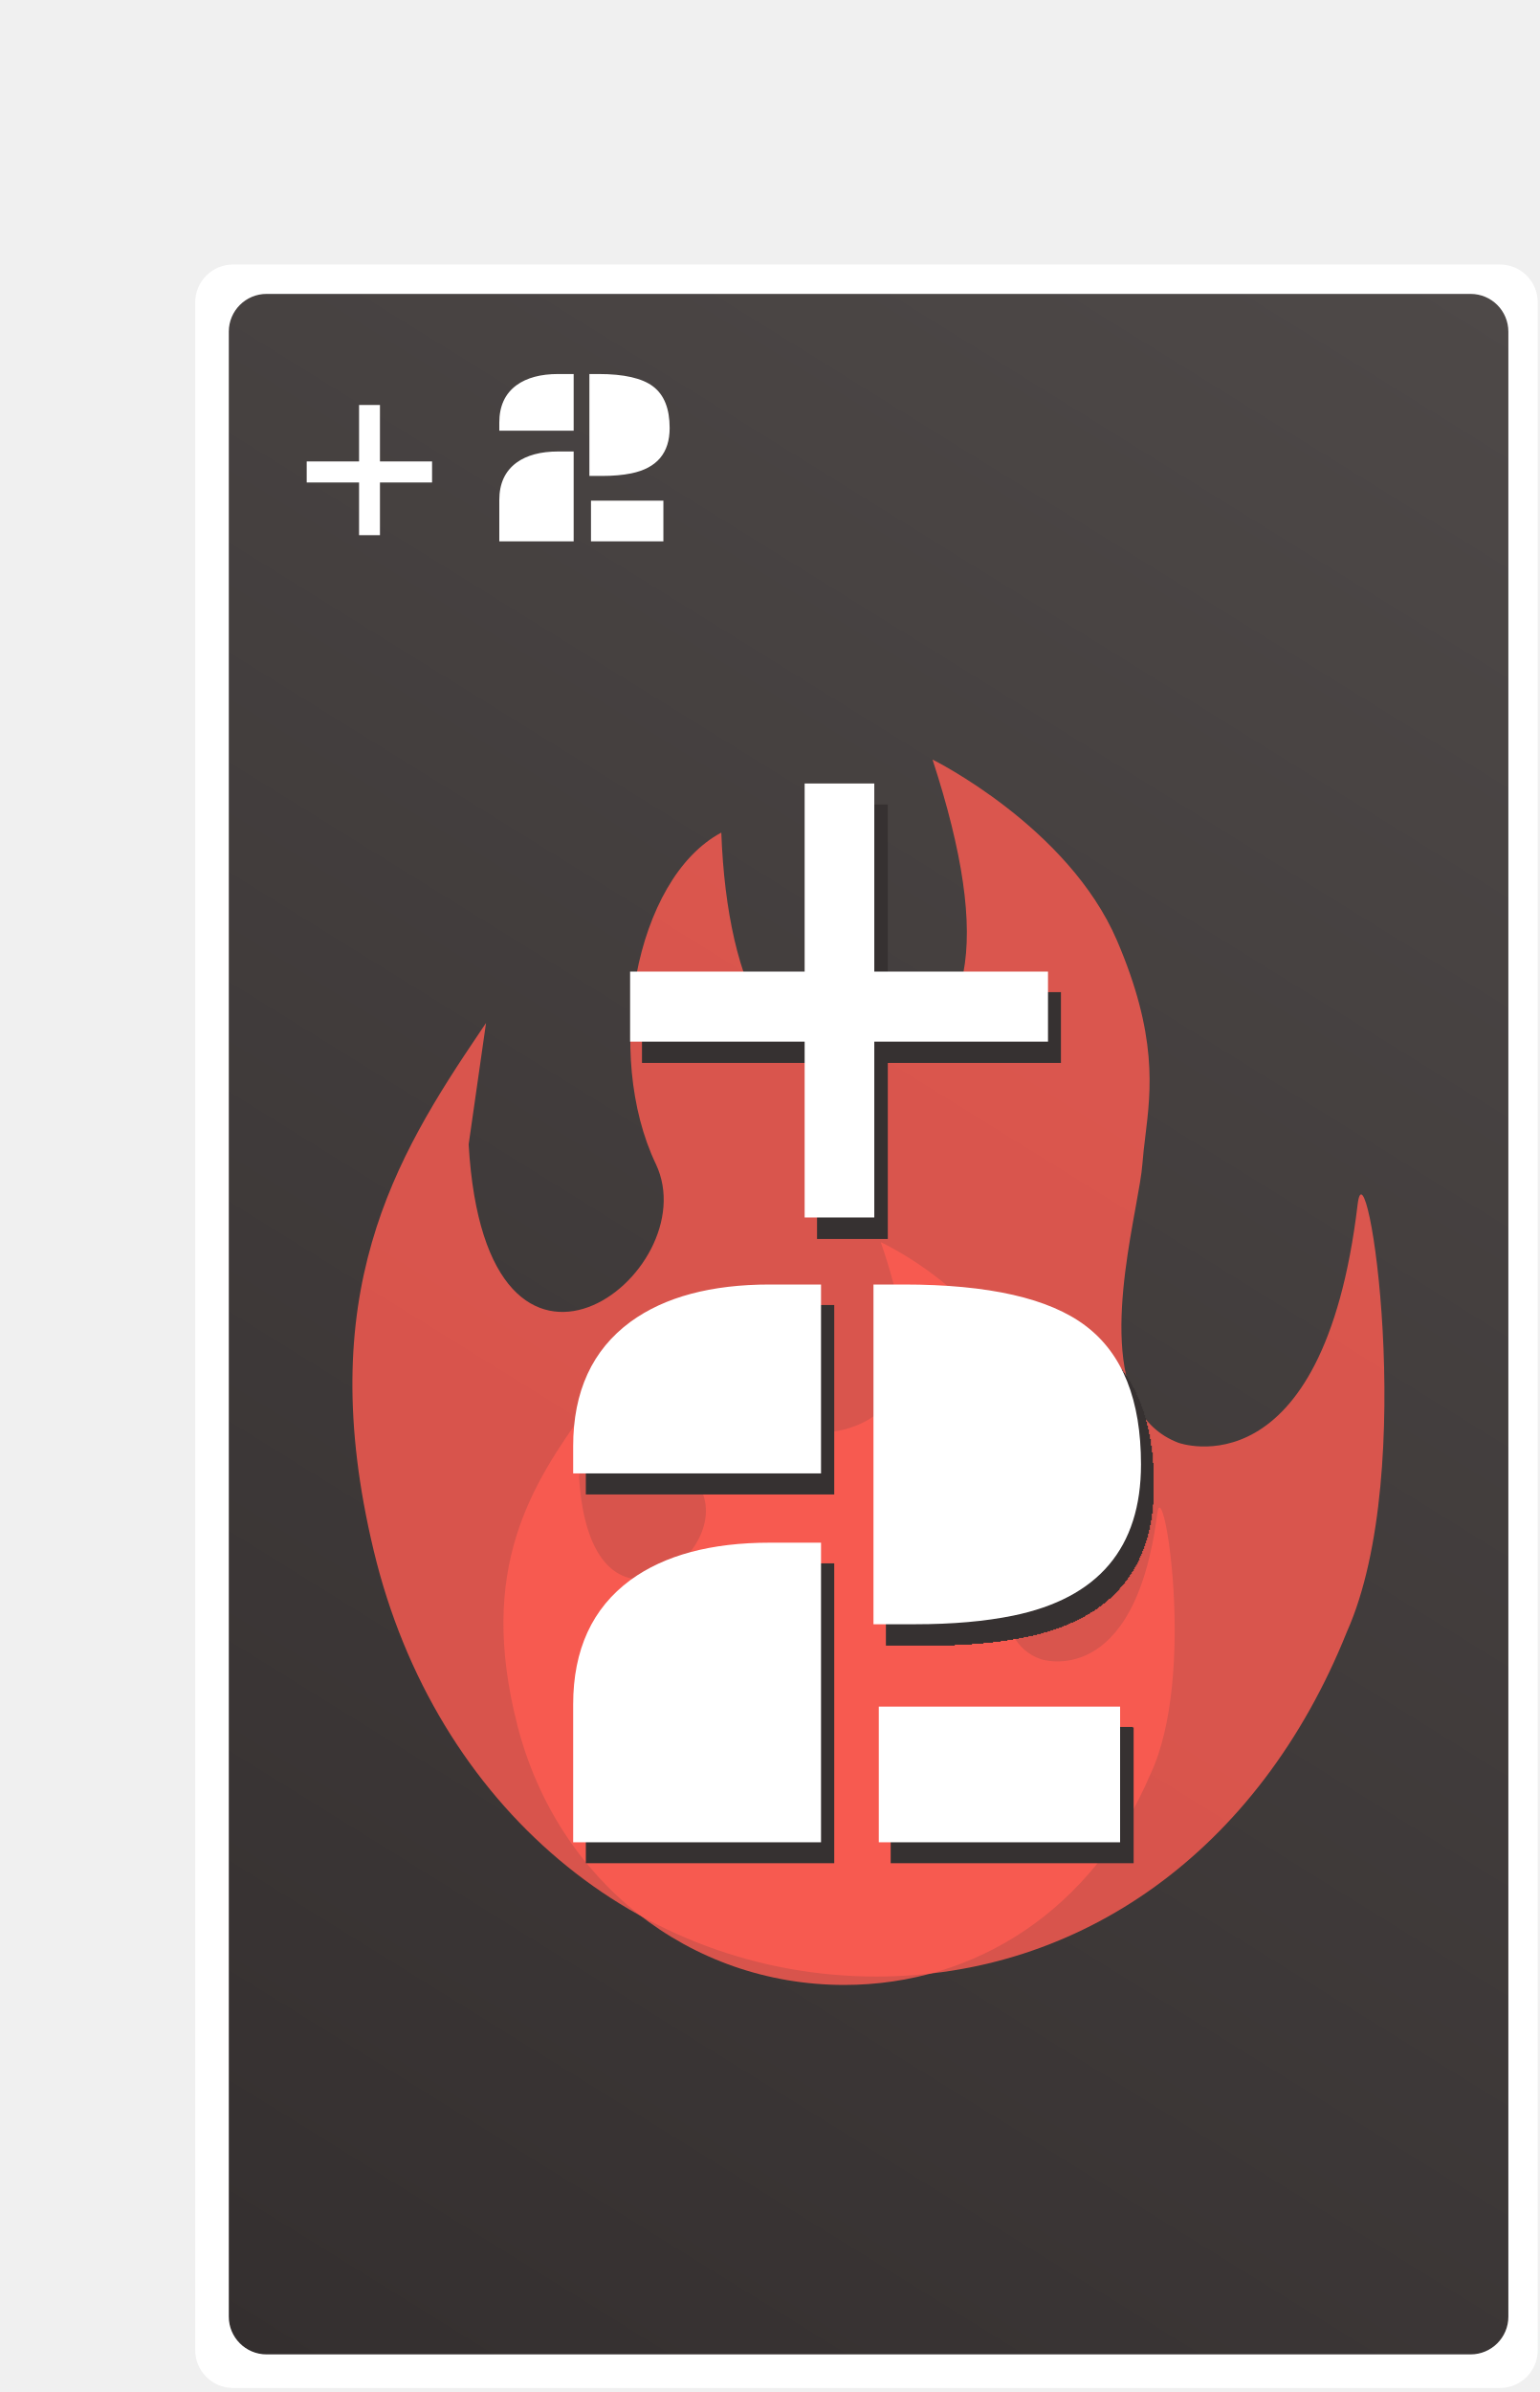
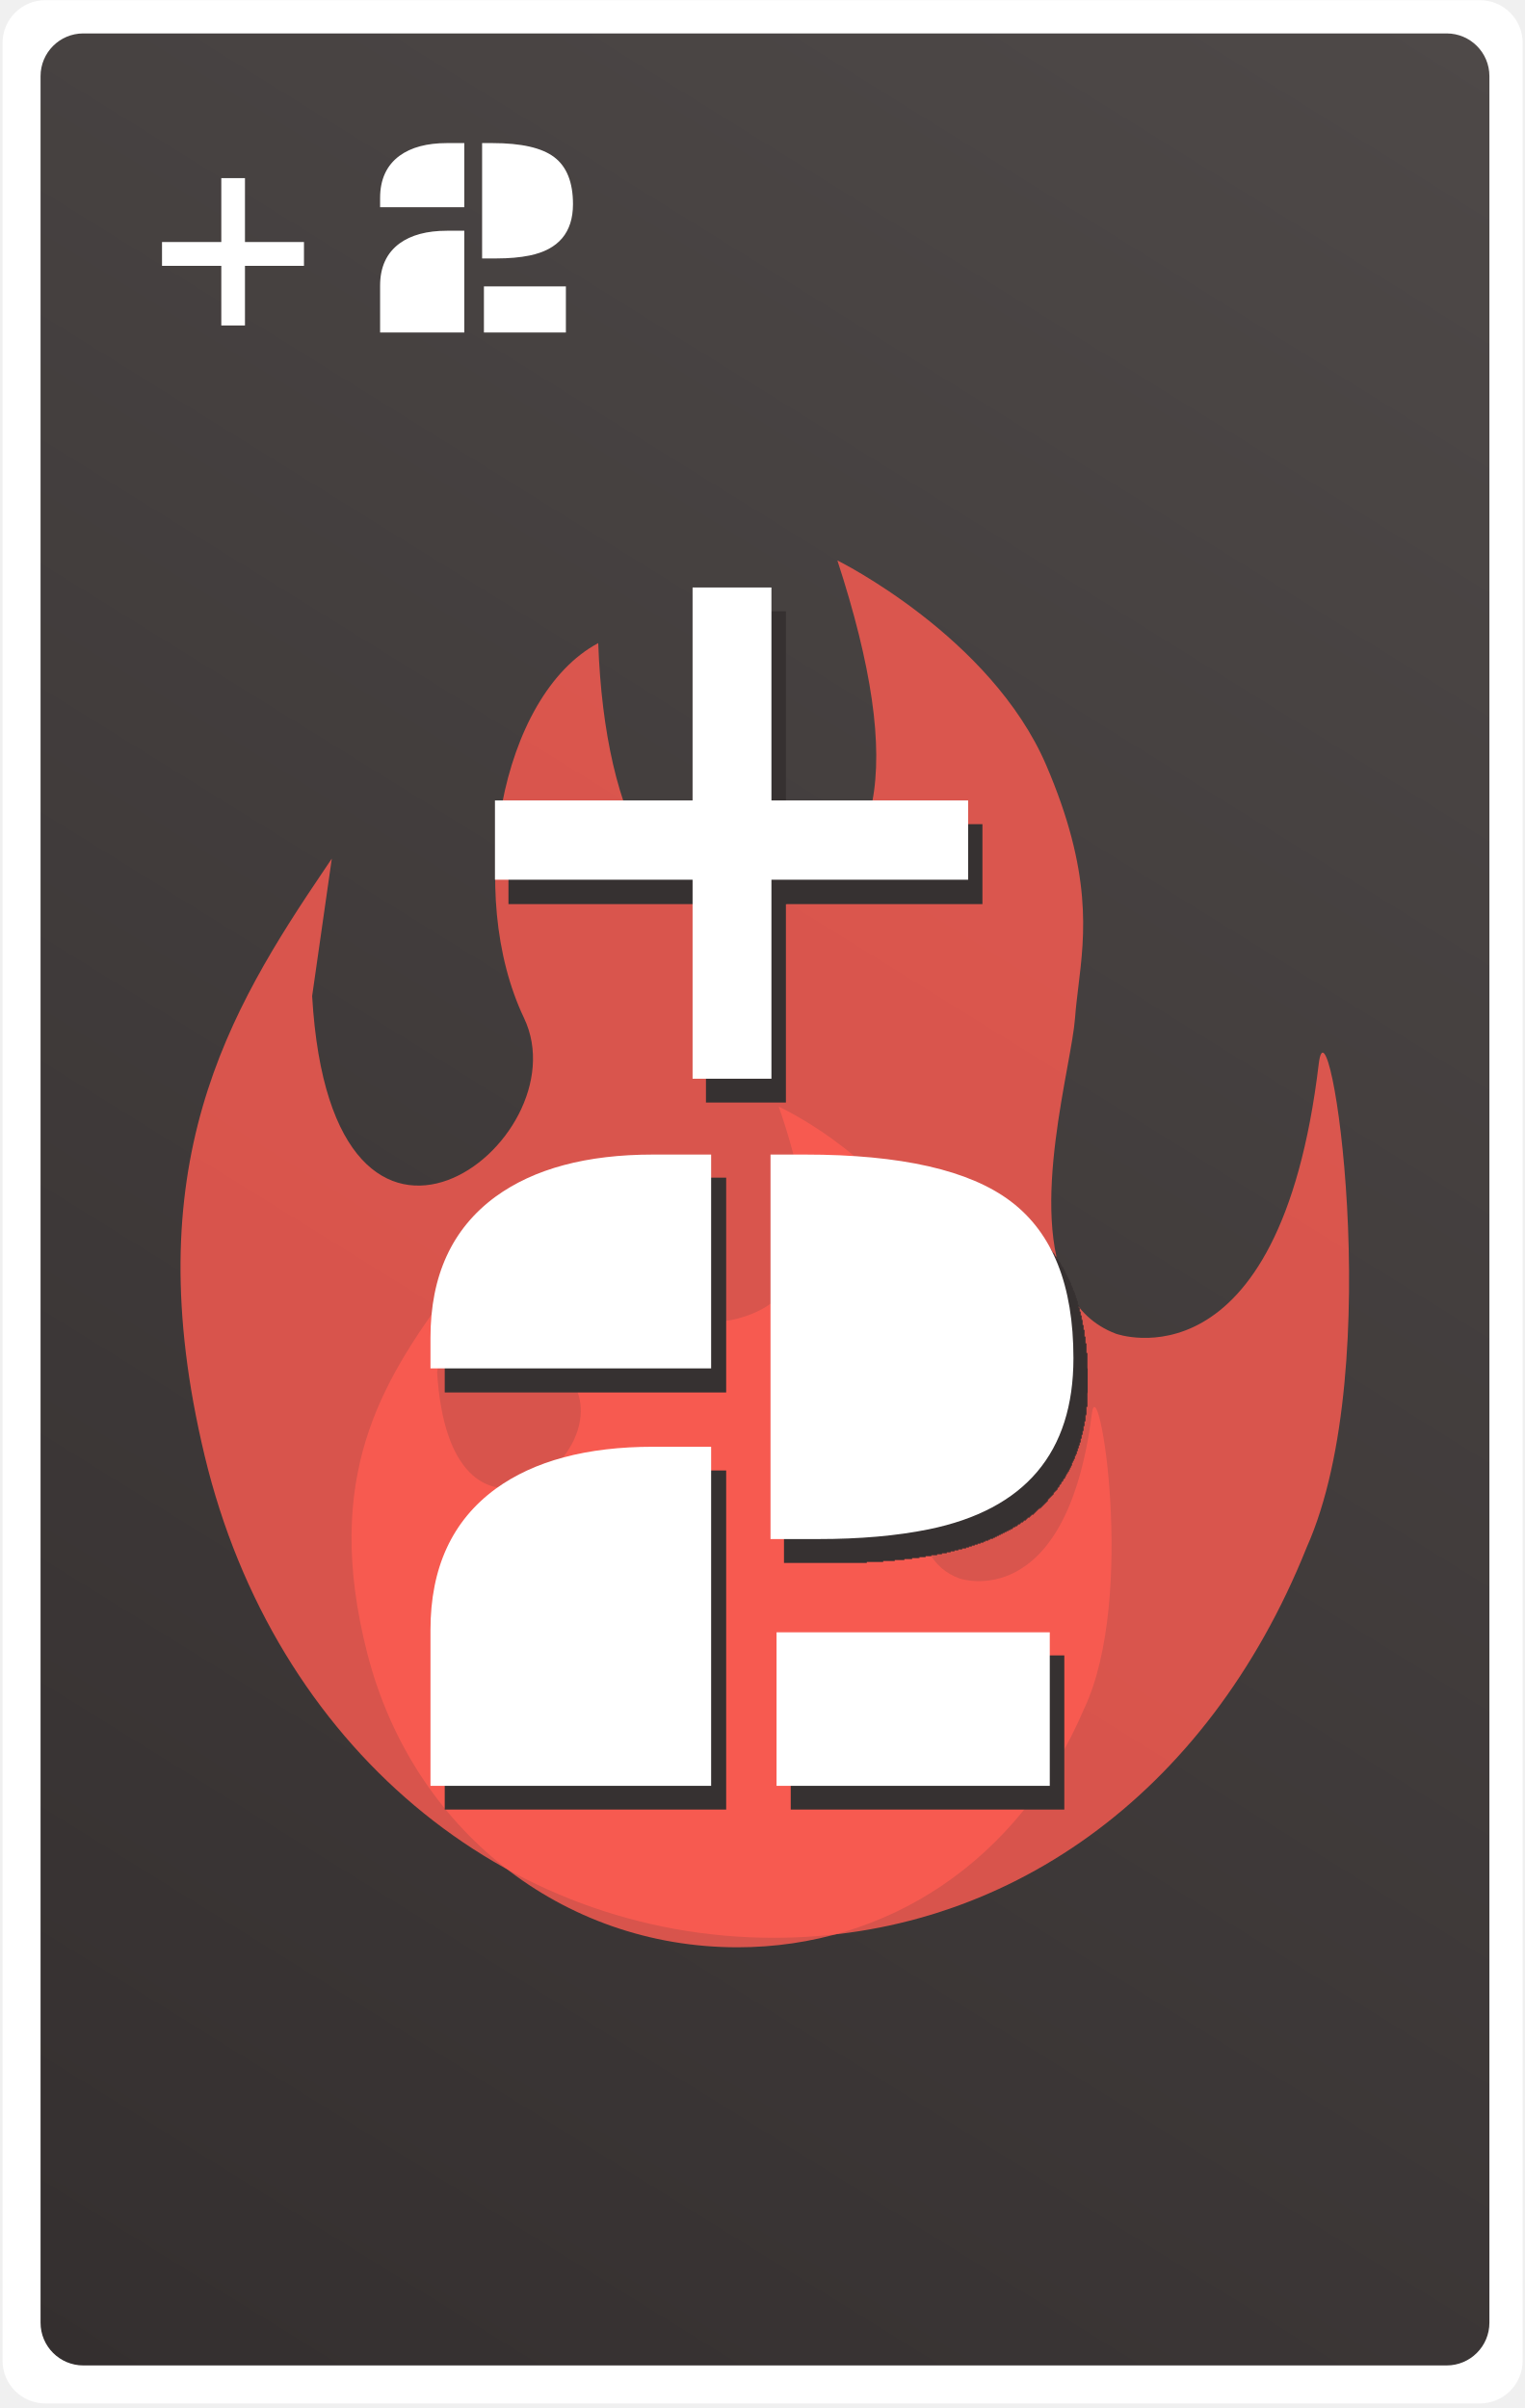
- <svg xmlns="http://www.w3.org/2000/svg" width="367" height="570" viewBox="0 0 367 570" fill="none">
-   <rect x="46.538" y="63.038" width="320" height="506" rx="9" fill="white" />
-   <rect x="54.538" y="70.038" width="305" height="491" rx="9" fill="url(#paint0_linear)" />
-   <path d="M73.107 109.957H85.588V96.51H90.568V109.957H102.99V114.967H90.568V127.535H85.588V114.967H73.107V109.957ZM140.49 89.127H142.658C148.732 89.127 153.068 90.113 155.666 92.086C158.303 94.078 159.621 97.379 159.621 101.988C159.621 107.945 156.574 111.549 150.48 112.799C148.469 113.209 146.135 113.414 143.479 113.414H140.49V89.127ZM119.016 100.699C119.016 96.773 120.383 93.805 123.117 91.793C125.559 90.016 128.879 89.127 133.078 89.127H136.74V102.633L119.016 102.633V100.699ZM119.016 119.156C119.016 115.23 120.383 112.262 123.117 110.25C125.559 108.473 128.879 107.584 133.078 107.584H136.74V129H119.016L119.016 119.156ZM140.871 119.303H158.127V129H140.871V119.303Z" fill="white" />
-   <path fill-rule="evenodd" clip-rule="evenodd" d="M321.06 388.828C300.03 441.347 257.314 471 208.897 471C152.331 471 103.744 430.629 89.086 369.536C74.428 308.443 94.103 275.945 114.487 245.798C114.939 245.129 115.394 244.456 115.852 243.777L111.71 272.716C115.852 343.812 168.748 303.441 156.32 277.361C143.893 251.28 151.22 209.462 171.934 198.404C173.324 236.214 185.954 260.569 208.897 254.138C231.839 247.707 236.775 225.422 222.28 181C222.28 181 254.605 196.975 266.253 224.128C275.942 246.711 274.363 259.655 273.008 270.773C272.734 273.022 272.468 275.196 272.308 277.361C272.126 279.801 271.474 283.386 270.698 287.655C267.385 305.883 261.805 336.576 280.911 343.812C280.911 343.812 315.325 356.317 323.61 287.007C325.665 269.808 338.302 350.243 321.06 388.828Z" fill="#FF5B51" fill-opacity="0.8" />
-   <path fill-rule="evenodd" clip-rule="evenodd" d="M274.186 422.847C260.507 454.901 232.725 473 201.234 473C164.443 473 132.841 448.36 123.308 411.072C113.775 373.784 126.571 353.949 139.829 335.549C140.123 335.141 140.419 334.73 140.717 334.316L138.023 351.978C140.717 395.372 175.12 370.731 167.038 354.813C158.955 338.895 163.72 313.371 177.193 306.623C178.097 329.699 186.312 344.564 201.234 340.639C216.156 336.714 219.366 323.113 209.938 296C209.938 296 230.962 305.75 238.539 322.323C244.84 336.106 243.814 344.007 242.932 350.792C242.753 352.165 242.581 353.492 242.476 354.813C242.358 356.303 241.935 358.491 241.43 361.096C239.275 372.222 235.646 390.955 248.072 395.372C248.072 395.372 270.455 403.004 275.844 360.701C277.181 350.204 285.4 399.297 274.186 422.847Z" fill="#FF5B51" fill-opacity="0.8" />
+ <svg xmlns="http://www.w3.org/2000/svg" width="321" height="507" viewBox="0 0 321 507" fill="none">
+   <rect x="0.538" y="0.038" width="320" height="506" rx="9" fill="white" />
+   <rect x="8.538" y="7.038" width="305" height="491" rx="9" fill="url(#paint0_linear)" />
+   <path d="M34.107 50.957H46.588V37.51H51.568V50.957H63.99V55.967H51.568V68.535H46.588V55.967H34.107V50.957ZM101.49 30.127H103.658C109.732 30.127 114.068 31.113 116.666 33.086C119.303 35.078 120.621 38.379 120.621 42.988C120.621 48.945 117.574 52.549 111.48 53.799C109.469 54.209 107.135 54.414 104.479 54.414H101.49V30.127ZM80.016 41.699C80.016 37.773 81.383 34.805 84.117 32.793C86.559 31.016 89.879 30.127 94.078 30.127H97.74V43.633H80.016V41.699ZM80.016 60.156C80.016 56.23 81.383 53.262 84.117 51.25C86.559 49.473 89.879 48.584 94.078 48.584H97.74V70H80.016V60.156ZM101.871 60.303H119.127V70H101.871V60.303Z" fill="white" />
+   <path fill-rule="evenodd" clip-rule="evenodd" d="M275.06 325.828C254.03 378.347 211.314 408 162.897 408C106.331 408 57.744 367.629 43.086 306.536C28.428 245.443 48.103 212.945 68.487 182.798C68.939 182.129 69.394 181.456 69.852 180.777L65.71 209.716C69.852 280.812 122.748 240.441 110.32 214.361C97.893 188.28 105.22 146.462 125.934 135.404C127.324 173.214 139.954 197.569 162.897 191.138C185.839 184.707 190.775 162.422 176.28 118C176.28 118 208.605 133.975 220.253 161.128C229.942 183.711 228.363 196.655 227.008 207.773C226.734 210.022 226.468 212.196 226.308 214.361C226.126 216.801 225.474 220.386 224.698 224.655C221.385 242.883 215.805 273.576 234.911 280.812C234.911 280.812 269.325 293.317 277.61 224.007C279.665 206.808 292.302 287.243 275.06 325.828Z" fill="#FF5B51" fill-opacity="0.8" />
+   <path fill-rule="evenodd" clip-rule="evenodd" d="M228.186 359.847C214.507 391.901 186.725 410 155.234 410C118.443 410 86.841 385.36 77.308 348.072C67.775 310.784 80.571 290.949 93.829 272.549C94.123 272.141 94.419 271.73 94.717 271.316L92.023 288.978C94.717 332.372 129.12 307.731 121.038 291.813C112.955 275.895 117.72 250.371 131.193 243.623C132.097 266.699 140.312 281.564 155.234 277.639C170.156 273.714 173.366 260.113 163.938 233C163.938 233 184.962 242.75 192.539 259.323C198.84 273.106 197.814 281.007 196.932 287.792C196.754 289.165 196.581 290.492 196.476 291.813C196.358 293.303 195.935 295.491 195.43 298.096C193.275 309.222 189.646 327.955 202.072 332.372C202.072 332.372 224.455 340.004 229.844 297.701C231.181 287.204 239.4 336.297 228.186 359.847Z" fill="#FF5B51" fill-opacity="0.8" />
  <g filter="url(#filter0_d)">
-     <path d="M150.195 231.523H191.797V186.699H208.398V231.523H249.805V248.223H208.398V290.117H191.797V248.223H150.195V231.523ZM208.203 306.09H215.43C235.677 306.09 250.13 309.378 258.789 315.953C267.578 322.594 271.973 333.596 271.973 348.961C271.973 368.818 261.816 380.829 241.504 384.996C234.798 386.363 227.018 387.047 218.164 387.047H208.203V306.09ZM136.621 344.664C136.621 331.578 141.178 321.682 150.293 314.977C158.431 309.052 169.499 306.09 183.496 306.09H195.703V351.109H136.621V344.664ZM136.621 406.188C136.621 393.102 141.178 383.206 150.293 376.5C158.431 370.576 169.499 367.613 183.496 367.613H195.703V439H136.621V406.188ZM209.473 406.676H266.992V439H209.473V406.676Z" fill="white" />
+     <path d="M104.195 168.523H145.797V123.699H162.398V168.523H203.805V185.223H162.398V227.117H145.797V185.223H104.195V168.523ZM162.203 243.09H169.43C189.677 243.09 204.13 246.378 212.789 252.953C221.578 259.594 225.973 270.596 225.973 285.961C225.973 305.818 215.816 317.829 195.504 321.996C188.798 323.363 181.018 324.047 172.164 324.047H162.203V243.09ZM90.621 281.664C90.621 268.578 95.178 258.682 104.293 251.977C112.431 246.052 123.499 243.09 137.496 243.09H149.703V288.109H90.621V281.664ZM90.621 343.188C90.621 330.102 95.178 320.206 104.293 313.5C112.431 307.576 123.499 304.613 137.496 304.613H149.703V376H90.621V343.188ZM163.473 343.676H220.992V376H163.473V343.676Z" fill="white" />
  </g>
  <defs>
-     <filter id="filter0_d" x="136.621" y="186.699" width="138.352" height="257.301" filterUnits="userSpaceOnUse" color-interpolation-filters="sRGB">
+     <filter id="filter0_d" x="90.621" y="123.699" width="138.352" height="257.301" filterUnits="userSpaceOnUse" color-interpolation-filters="sRGB">
      <feFlood flood-opacity="0" result="BackgroundImageFix" />
      <feColorMatrix in="SourceAlpha" type="matrix" values="0 0 0 0 0 0 0 0 0 0 0 0 0 0 0 0 0 0 127 0" />
      <feOffset dx="3" dy="5" />
      <feColorMatrix type="matrix" values="0 0 0 0 0.212 0 0 0 0 0.192 0 0 0 0 0.192 0 0 0 1 0" />
      <feBlend mode="normal" in2="BackgroundImageFix" result="effect1_dropShadow" />
      <feBlend mode="normal" in="SourceGraphic" in2="effect1_dropShadow" result="shape" />
    </filter>
-     <linearGradient id="paint0_linear" x1="359.538" y1="70.038" x2="54.538" y2="561.038" gradientUnits="userSpaceOnUse">
+     <linearGradient id="paint0_linear" x1="313.538" y1="7.038" x2="8.538" y2="498.038" gradientUnits="userSpaceOnUse">
      <stop stop-color="#4E4948" />
      <stop offset="1" stop-color="#342F2F" />
    </linearGradient>
  </defs>
</svg>
